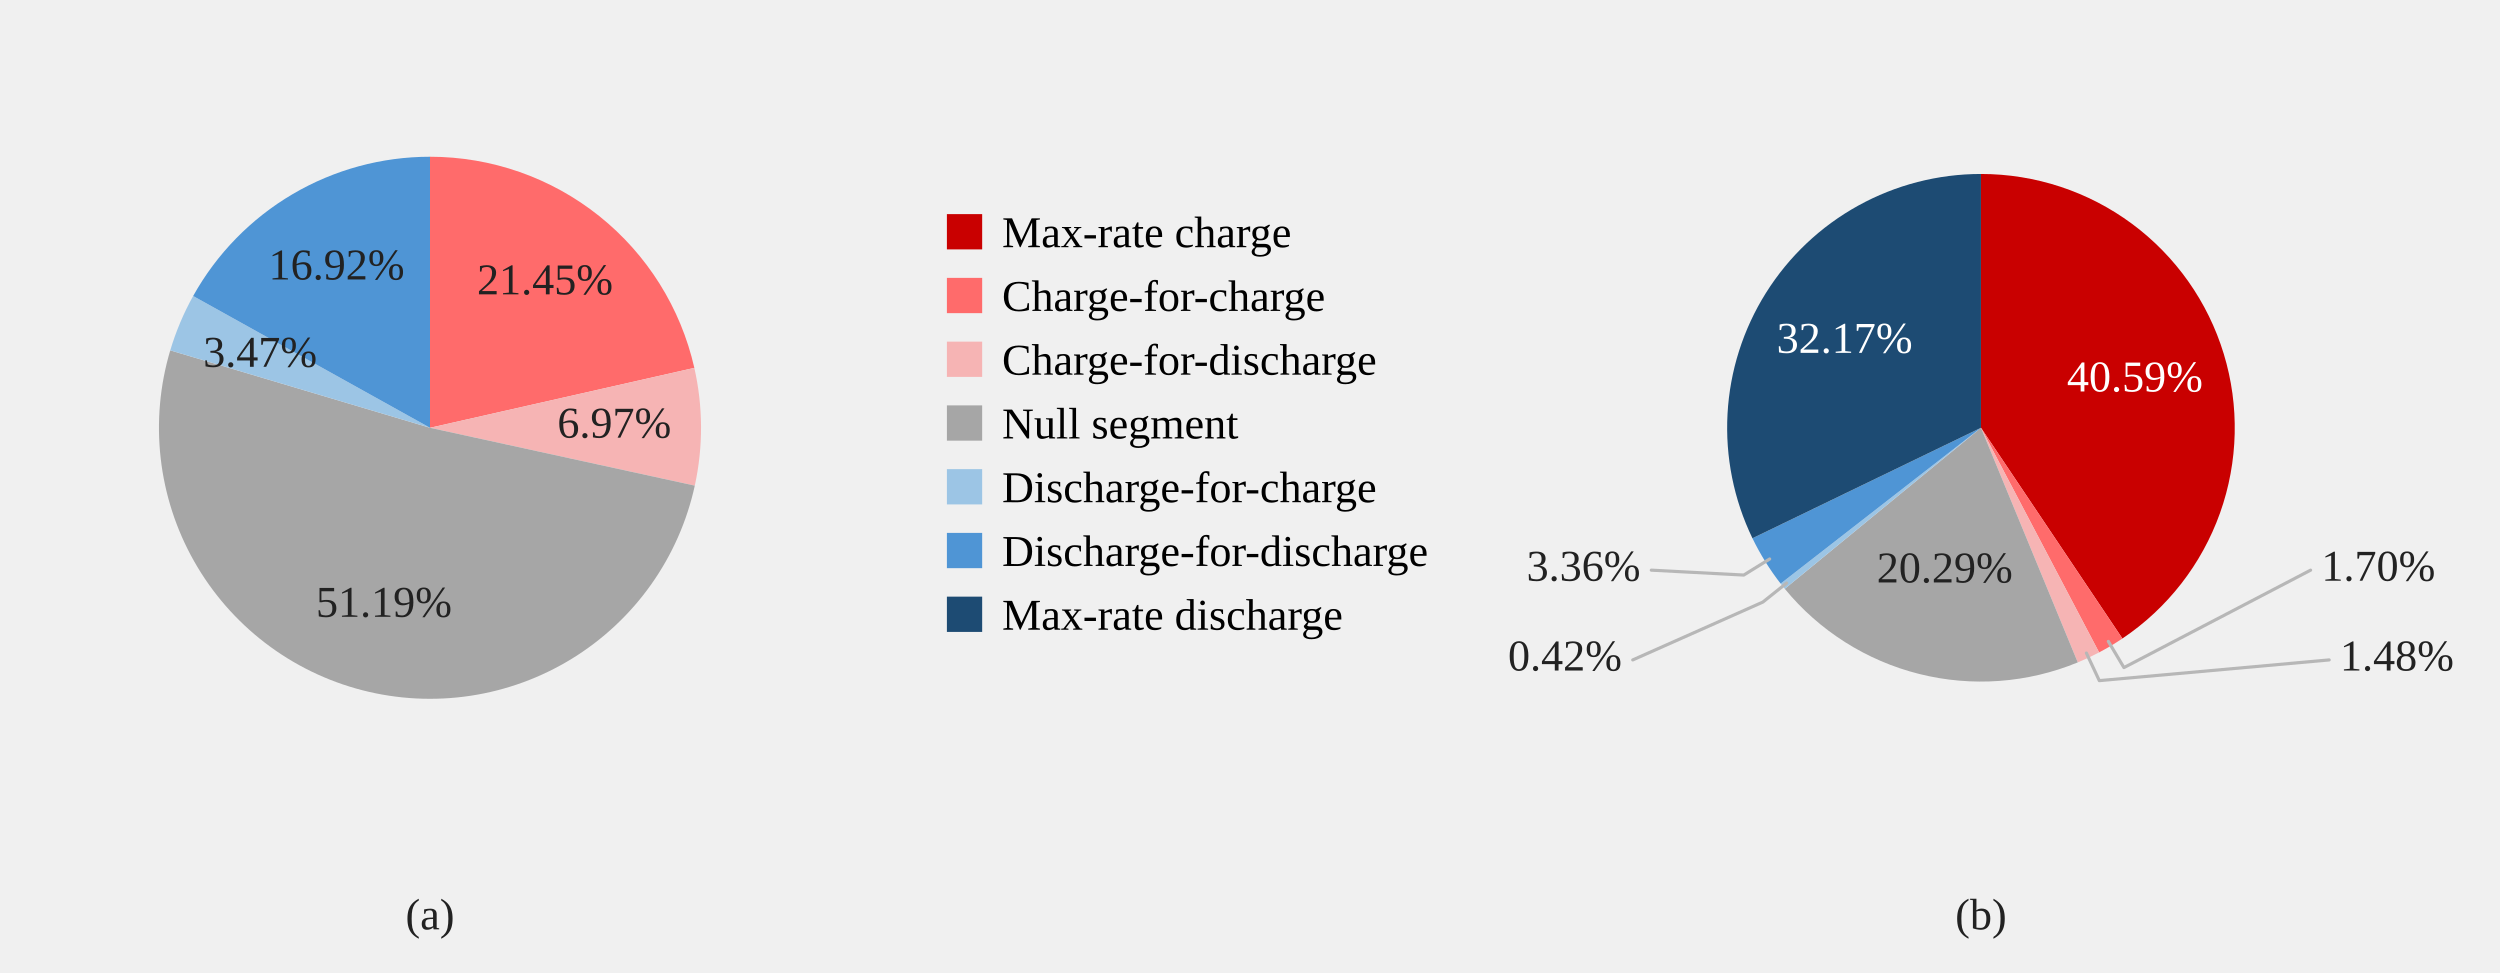
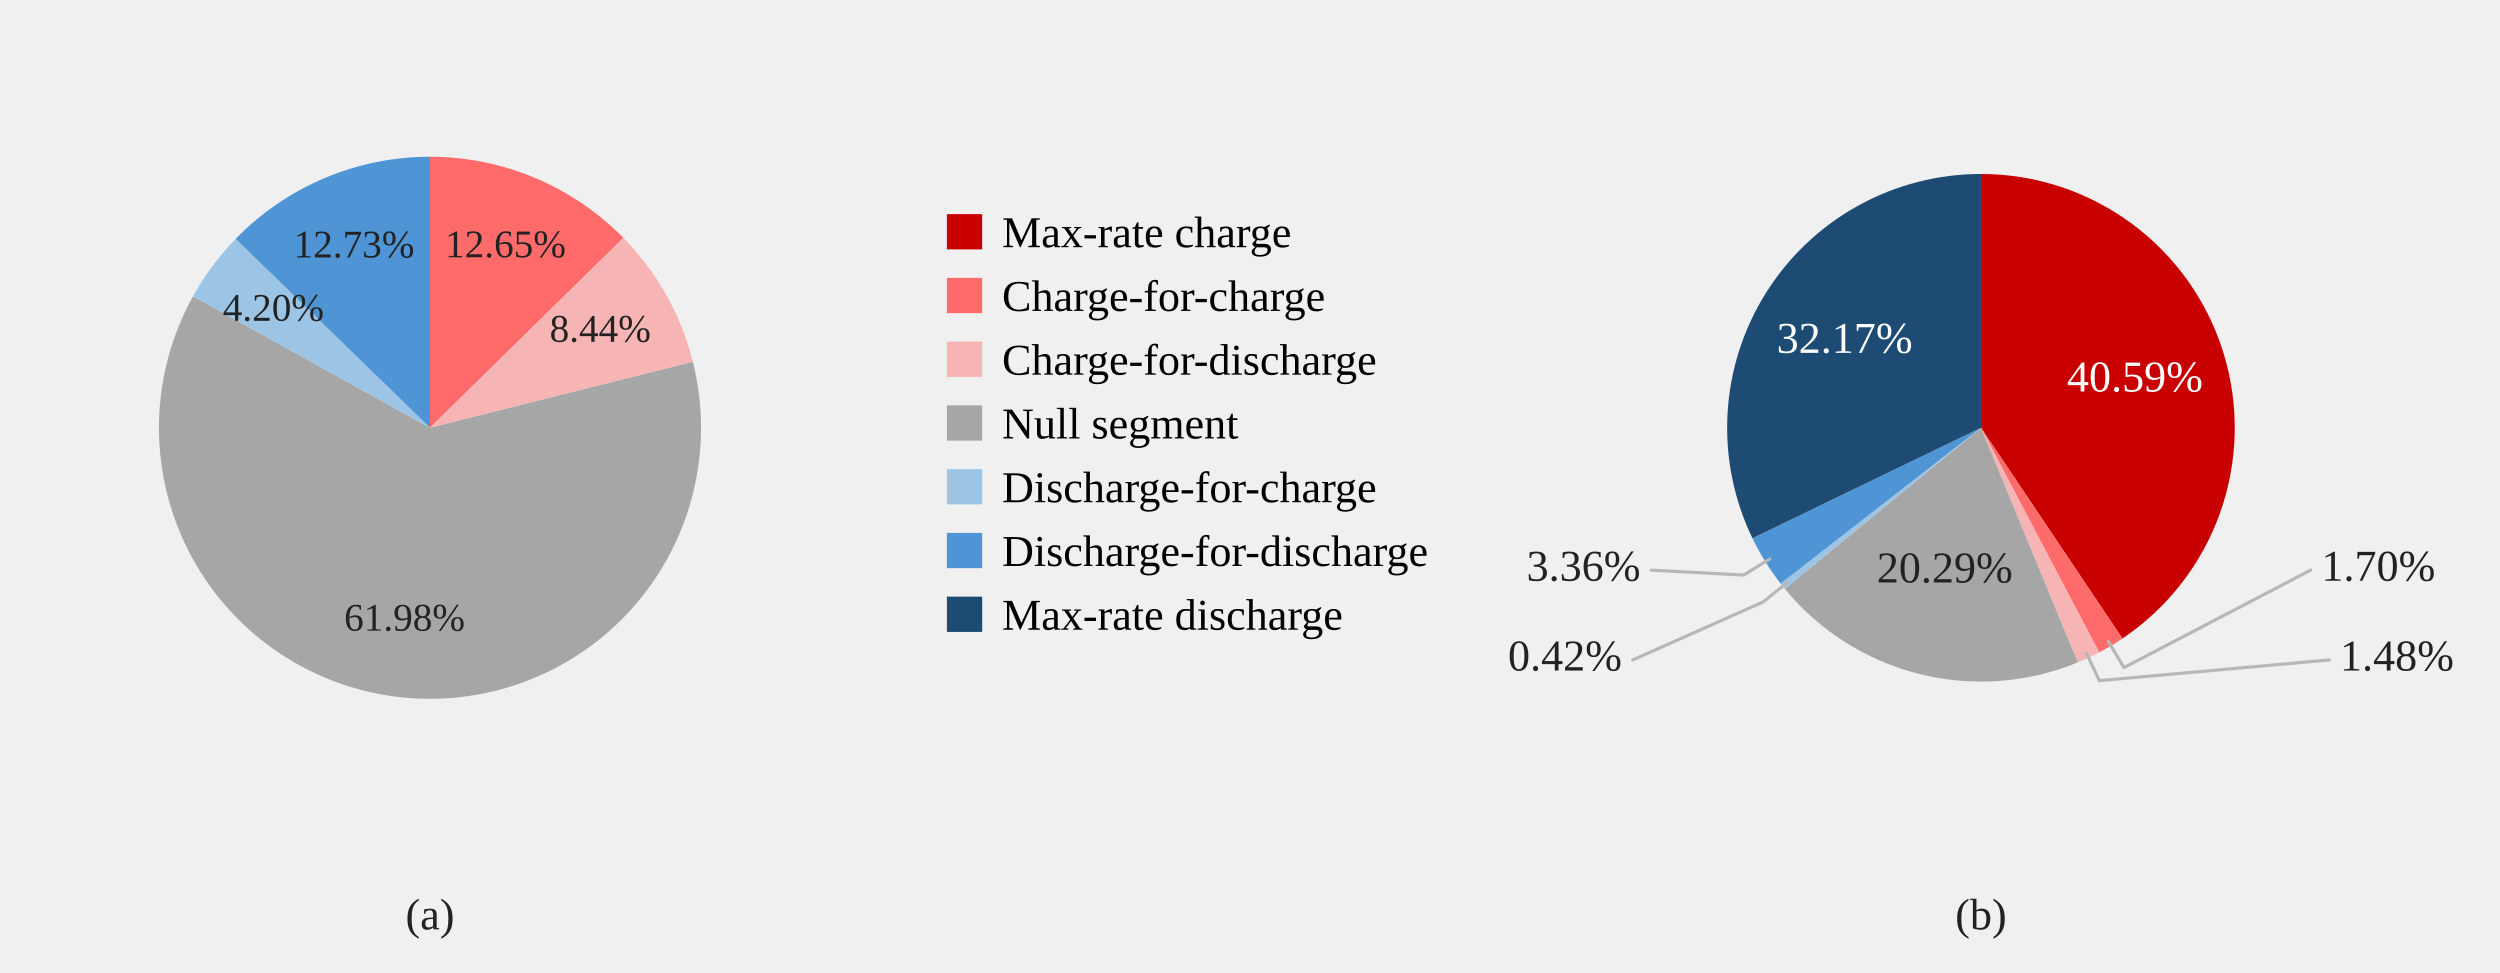
<svg xmlns="http://www.w3.org/2000/svg" xmlns:xlink="http://www.w3.org/1999/xlink" width="510.236pt" height="198.425pt" viewBox="0 0 510.236 198.425" version="1.1">
  <defs>
    <style type="text/css">*{stroke-linejoin: round; stroke-linecap: butt}</style>
  </defs>
  <g id="figure_1">
    <g id="patch_1">
      <path d="M 0 198.425  L 510.236 198.425  L 510.236 0  L 0 0  L 0 198.425  z " style="fill: none" />
    </g>
    <g id="axes_1">
      <g id="patch_2">
-         <path d="M 141.709 75.079  C 138.937 62.846 132.084 51.912 122.283 44.084  C 112.482 36.256 100.304 31.99 87.76 31.99  L 87.76 87.307  z " style="fill: #ff6b6b" />
+         <path d="M 127.24 48.56  C 122.091 43.313 115.947 39.145 109.169 36.3  C 102.39 33.455 95.112 31.99 87.76 31.99  L 87.76 87.307  z " style="fill: #ff6b6b" />
      </g>
      <g id="patch_3">
-         <path d="M 141.803 99.116  C 142.666 95.167 143.093 91.135 143.077 87.092  C 143.062 83.05 142.603 79.022 141.709 75.079  L 87.76 87.307  z " style="fill: #f6b4b4" />
+         <path d="M 141.417 73.856  C 140.227 69.105 138.41 64.534 136.016 60.262  C 133.622 55.99 130.671 52.055 127.24 48.56  L 87.76 87.307  z " style="fill: #f6b4b4" />
      </g>
      <g id="patch_4">
-         <path d="M 34.747 71.508  C 32.623 78.636 31.958 86.12 32.792 93.51  C 33.626 100.901 35.942 108.048 39.601 114.523  C 43.261 120.999 48.188 126.67 54.09 131.197  C 59.991 135.724 66.745 139.015 73.947 140.872  C 81.149 142.729 88.652 143.115 96.007 142.007  C 103.361 140.898 110.417 138.317 116.751 134.419  C 123.086 130.521 128.569 125.385 132.874 119.32  C 137.178 113.254 140.215 106.382 141.803 99.116  L 87.76 87.307  z " style="fill: #a6a6a6" />
+         <path d="M 39.404 60.443  C 35.023 68.328 32.637 77.166 32.454 86.185  C 32.271 95.203 34.297 104.13 38.353 112.187  C 42.41 120.243 48.377 127.186 55.731 132.409  C 63.085 137.631 71.606 140.977 80.55 142.153  C 89.493 143.328 98.589 142.299 107.043 139.155  C 115.498 136.011 123.056 130.846 129.057 124.112  C 135.059 117.378 139.323 109.277 141.477 100.518  C 143.631 91.759 143.611 82.605 141.417 73.856  L 87.76 87.307  z " style="fill: #a6a6a6" />
      </g>
      <g id="patch_5">
-         <path d="M 39.42 60.414  C 38.442 62.171 37.561 63.98 36.781 65.834  C 36 67.687 35.321 69.581 34.747 71.508  L 87.76 87.307  z " style="fill: #9cc5e5" />
+         <path d="M 48.09 48.754  C 46.393 50.501 44.813 52.357 43.361 54.312  C 41.908 56.266 40.586 58.315 39.404 60.443  L 87.76 87.307  z " style="fill: #9cc5e5" />
      </g>
      <g id="patch_6">
-         <path d="M 87.76 31.99  C 77.902 31.99 68.22 34.625 59.721 39.622  C 51.223 44.619 44.213 51.799 39.42 60.414  L 87.76 87.307  z " style="fill: #4f95d5" />
+         <path d="M 87.76 31.99  C 80.363 31.99 73.041 33.473 66.227 36.353  C 59.413 39.232 53.246 43.45 48.09 48.754  L 87.76 87.307  z " style="fill: #4f95d5" />
      </g>
      <g id="text_1">
-         <text style="fill: #222222; font: 9px 'Times New Roman', 'Arial', 'DejaVu Serif'; text-anchor: middle" x="111.236" y="60.078" transform="rotate(-0 111.2356 60.07757)">21.45%</text>
+         <text style="fill: #222222; font: 8px 'Times New Roman', 'Arial', 'DejaVu Serif'; text-anchor: middle" x="103.174" y="52.504" transform="rotate(-0 103.1743 52.50391)">12.65%</text>
      </g>
      <g id="text_2">
-         <text style="fill: #222222; font: 9px 'Times New Roman', 'Arial', 'DejaVu Serif'; text-anchor: middle" x="125.376" y="89.323" transform="rotate(-0 125.376 89.32327)">6.97%</text>
+         <text style="fill: #222222; font: 8px 'Times New Roman', 'Arial', 'DejaVu Serif'; text-anchor: middle" x="122.504" y="69.757" transform="rotate(-0 122.5044 69.75667)">8.44%</text>
      </g>
      <g id="text_3">
-         <text style="fill: #222222; font: 9px 'Times New Roman', 'Arial', 'DejaVu Serif'; text-anchor: middle" x="78.367" y="125.893" transform="rotate(-0 78.36712 125.8934)">51.19%</text>
+         <text style="fill: #222222; font: 8px 'Times New Roman', 'Arial', 'DejaVu Serif'; text-anchor: middle" x="82.569" y="128.718" transform="rotate(-0 82.56855 128.7178)">61.98%</text>
      </g>
      <g id="text_4">
-         <text style="fill: #222222; font: 9px 'Times New Roman', 'Arial', 'DejaVu Serif'; text-anchor: middle" x="53.094" y="74.867" transform="rotate(-0 53.09416 74.86727)">3.47%</text>
+         <text style="fill: #222222; font: 8px 'Times New Roman', 'Arial', 'DejaVu Serif'; text-anchor: middle" x="55.793" y="65.472" transform="rotate(-0 55.79251 65.47228)">4.20%</text>
      </g>
      <g id="text_5">
-         <text style="fill: #222222; font: 9px 'Times New Roman', 'Arial', 'DejaVu Serif'; text-anchor: middle" x="68.694" y="57.044" transform="rotate(-0 68.69377 57.04351)">16.92%</text>
+         <text style="fill: #222222; font: 8px 'Times New Roman', 'Arial', 'DejaVu Serif'; text-anchor: middle" x="72.256" y="52.542" transform="rotate(-0 72.25619 52.54188)">12.73%</text>
      </g>
    </g>
    <g id="axes_2">
      <g id="legend_1">
        <g id="line2d_1">
          <defs>
-             <path id="mecdf8b7ee7" d="M -3.6 3.6  L 3.6 3.6  L 3.6 -3.6  L -3.6 -3.6  z " style="stroke: #000000; stroke-opacity: 0; stroke-linejoin: miter" />
+             <path id="m392e9cb9ef" d="M -3.6 3.6  L 3.6 3.6  L 3.6 -3.6  L -3.6 -3.6  z " style="stroke: #000000; stroke-opacity: 0; stroke-linejoin: miter" />
          </defs>
          <g>
-             <use xlink:href="#mecdf8b7ee7" x="196.856" y="47.3" style="fill: #c90000; stroke: #000000; stroke-opacity: 0; stroke-linejoin: miter" />
+             <use xlink:href="#m392e9cb9ef" x="196.856" y="47.3" style="fill: #c90000; stroke: #000000; stroke-opacity: 0; stroke-linejoin: miter" />
          </g>
        </g>
        <g id="text_6">
          <text style="font: 9px 'Times New Roman', 'Arial', 'DejaVu Serif'; text-anchor: start" x="204.506" y="50.45" transform="rotate(-0 204.506 50.44998)">Max-rate charge</text>
        </g>
        <g id="line2d_2">
          <defs>
-             <path id="m6be60a1ffa" d="M -3.6 3.6  L 3.6 3.6  L 3.6 -3.6  L -3.6 -3.6  z " style="stroke: #000000; stroke-opacity: 0; stroke-linejoin: miter" />
+             <path id="me91f5bcc03" d="M -3.6 3.6  L 3.6 3.6  L 3.6 -3.6  L -3.6 -3.6  z " style="stroke: #000000; stroke-opacity: 0; stroke-linejoin: miter" />
          </defs>
          <g>
-             <use xlink:href="#m6be60a1ffa" x="196.856" y="60.312" style="fill: #ff6b6b; stroke: #000000; stroke-opacity: 0; stroke-linejoin: miter" />
+             <use xlink:href="#me91f5bcc03" x="196.856" y="60.312" style="fill: #ff6b6b; stroke: #000000; stroke-opacity: 0; stroke-linejoin: miter" />
          </g>
        </g>
        <g id="text_7">
          <text style="font: 9px 'Times New Roman', 'Arial', 'DejaVu Serif'; text-anchor: start" x="204.506" y="63.462" transform="rotate(-0 204.506 63.46201)">Charge-for-charge</text>
        </g>
        <g id="line2d_3">
          <defs>
-             <path id="mfc85121cbc" d="M -3.6 3.6  L 3.6 3.6  L 3.6 -3.6  L -3.6 -3.6  z " style="stroke: #000000; stroke-opacity: 0; stroke-linejoin: miter" />
+             <path id="me7e1045b9a" d="M -3.6 3.6  L 3.6 3.6  L 3.6 -3.6  L -3.6 -3.6  z " style="stroke: #000000; stroke-opacity: 0; stroke-linejoin: miter" />
          </defs>
          <g>
-             <use xlink:href="#mfc85121cbc" x="196.856" y="73.324" style="fill: #f6b4b4; stroke: #000000; stroke-opacity: 0; stroke-linejoin: miter" />
+             <use xlink:href="#me7e1045b9a" x="196.856" y="73.324" style="fill: #f6b4b4; stroke: #000000; stroke-opacity: 0; stroke-linejoin: miter" />
          </g>
        </g>
        <g id="text_8">
          <text style="font: 9px 'Times New Roman', 'Arial', 'DejaVu Serif'; text-anchor: start" x="204.506" y="76.474" transform="rotate(-0 204.506 76.47404)">Charge-for-discharge</text>
        </g>
        <g id="line2d_4">
          <defs>
-             <path id="mec9cda10b4" d="M -3.6 3.6  L 3.6 3.6  L 3.6 -3.6  L -3.6 -3.6  z " style="stroke: #000000; stroke-opacity: 0; stroke-linejoin: miter" />
+             <path id="m93dc2555ca" d="M -3.6 3.6  L 3.6 3.6  L 3.6 -3.6  L -3.6 -3.6  z " style="stroke: #000000; stroke-opacity: 0; stroke-linejoin: miter" />
          </defs>
          <g>
-             <use xlink:href="#mec9cda10b4" x="196.856" y="86.336" style="fill: #a6a6a6; stroke: #000000; stroke-opacity: 0; stroke-linejoin: miter" />
+             <use xlink:href="#m93dc2555ca" x="196.856" y="86.336" style="fill: #a6a6a6; stroke: #000000; stroke-opacity: 0; stroke-linejoin: miter" />
          </g>
        </g>
        <g id="text_9">
          <text style="font: 9px 'Times New Roman', 'Arial', 'DejaVu Serif'; text-anchor: start" x="204.506" y="89.486" transform="rotate(-0 204.506 89.48607)">Null segment</text>
        </g>
        <g id="line2d_5">
          <defs>
-             <path id="md0d2f7a68b" d="M -3.6 3.6  L 3.6 3.6  L 3.6 -3.6  L -3.6 -3.6  z " style="stroke: #000000; stroke-opacity: 0; stroke-linejoin: miter" />
+             <path id="m277ebe18ab" d="M -3.6 3.6  L 3.6 3.6  L 3.6 -3.6  L -3.6 -3.6  z " style="stroke: #000000; stroke-opacity: 0; stroke-linejoin: miter" />
          </defs>
          <g>
-             <use xlink:href="#md0d2f7a68b" x="196.856" y="99.348" style="fill: #9cc5e5; stroke: #000000; stroke-opacity: 0; stroke-linejoin: miter" />
+             <use xlink:href="#m277ebe18ab" x="196.856" y="99.348" style="fill: #9cc5e5; stroke: #000000; stroke-opacity: 0; stroke-linejoin: miter" />
          </g>
        </g>
        <g id="text_10">
          <text style="font: 9px 'Times New Roman', 'Arial', 'DejaVu Serif'; text-anchor: start" x="204.506" y="102.498" transform="rotate(-0 204.506 102.4981)">Discharge-for-charge</text>
        </g>
        <g id="line2d_6">
          <defs>
-             <path id="m7873a38b55" d="M -3.6 3.6  L 3.6 3.6  L 3.6 -3.6  L -3.6 -3.6  z " style="stroke: #000000; stroke-opacity: 0; stroke-linejoin: miter" />
+             <path id="mb77157f915" d="M -3.6 3.6  L 3.6 3.6  L 3.6 -3.6  L -3.6 -3.6  z " style="stroke: #000000; stroke-opacity: 0; stroke-linejoin: miter" />
          </defs>
          <g>
-             <use xlink:href="#m7873a38b55" x="196.856" y="112.36" style="fill: #4f95d5; stroke: #000000; stroke-opacity: 0; stroke-linejoin: miter" />
+             <use xlink:href="#mb77157f915" x="196.856" y="112.36" style="fill: #4f95d5; stroke: #000000; stroke-opacity: 0; stroke-linejoin: miter" />
          </g>
        </g>
        <g id="text_11">
          <text style="font: 9px 'Times New Roman', 'Arial', 'DejaVu Serif'; text-anchor: start" x="204.506" y="115.51" transform="rotate(-0 204.506 115.5101)">Discharge-for-discharge</text>
        </g>
        <g id="line2d_7">
          <defs>
-             <path id="m32b14e33df" d="M -3.6 3.6  L 3.6 3.6  L 3.6 -3.6  L -3.6 -3.6  z " style="stroke: #000000; stroke-opacity: 0; stroke-linejoin: miter" />
+             <path id="m8b4c3246ef" d="M -3.6 3.6  L 3.6 3.6  L 3.6 -3.6  L -3.6 -3.6  z " style="stroke: #000000; stroke-opacity: 0; stroke-linejoin: miter" />
          </defs>
          <g>
-             <use xlink:href="#m32b14e33df" x="196.856" y="125.372" style="fill: #1d4b73; stroke: #000000; stroke-opacity: 0; stroke-linejoin: miter" />
+             <use xlink:href="#m8b4c3246ef" x="196.856" y="125.372" style="fill: #1d4b73; stroke: #000000; stroke-opacity: 0; stroke-linejoin: miter" />
          </g>
        </g>
        <g id="text_12">
          <text style="font: 9px 'Times New Roman', 'Arial', 'DejaVu Serif'; text-anchor: start" x="204.506" y="128.522" transform="rotate(-0 204.506 128.5222)">Max-rate discharge</text>
        </g>
      </g>
    </g>
    <g id="axes_3">
      <g id="patch_7">
        <path d="M 433.171 130.317  C 442.389 124.13 449.379 115.14 453.102 104.681  C 456.826 94.222 457.09 82.838 453.856 72.218  C 450.623 61.597 444.058 52.293 435.138 45.684  C 426.217 39.075 415.404 35.506 404.302 35.506  L 404.302 87.307  z " style="fill: #c90000" />
      </g>
      <g id="patch_8">
        <path d="M 428.414 133.154  C 429.231 132.724 430.037 132.272 430.831 131.799  C 431.624 131.326 432.405 130.832 433.171 130.317  L 404.302 87.307  z " style="fill: #ff6b6b" />
      </g>
      <g id="patch_9">
        <path d="M 424.062 135.191  C 424.803 134.885 425.536 134.563 426.262 134.223  C 426.987 133.883 427.705 133.527 428.414 133.154  L 404.302 87.307  z " style="fill: #f6b4b4" />
      </g>
      <g id="patch_10">
        <path d="M 364.262 120.173  C 371.304 128.752 380.92 134.844 391.684 137.548  C 402.449 140.251 413.802 139.425 424.062 135.191  L 404.302 87.307  z " style="fill: #a6a6a6" />
      </g>
      <g id="patch_11">
        <path d="M 363.415 119.112  C 363.554 119.291 363.694 119.469 363.835 119.645  C 363.976 119.822 364.119 119.998 364.262 120.173  L 404.302 87.307  z " style="fill: #9cc5e5" />
      </g>
      <g id="patch_12">
        <path d="M 357.664 109.852  C 358.456 111.491 359.335 113.087 360.295 114.634  C 361.256 116.18 362.297 117.675 363.415 119.112  L 404.302 87.307  z " style="fill: #4f95d5" />
      </g>
      <g id="patch_13">
        <path d="M 404.302 35.506  C 395.531 35.506 386.903 37.734 379.228 41.979  C 371.553 46.224 365.081 52.35 360.42 59.78  C 355.76 67.209 353.061 75.703 352.579 84.46  C 352.097 93.217 353.847 101.955 357.664 109.852  L 404.302 87.307  z " style="fill: #1d4b73" />
      </g>
      <g id="line2d_8">
        <path d="M 430.3 130.909  L 433.484 136.249  L 471.58 116.366  " style="fill: none; stroke: #b7b7b7; stroke-width: 0.65; stroke-linecap: round" />
      </g>
      <g id="line2d_9">
        <path d="M 425.822 133.285  L 428.458 138.915  L 475.37 134.686  " style="fill: none; stroke: #b7b7b7; stroke-width: 0.65; stroke-linecap: round" />
      </g>
      <g id="line2d_10">
        <path d="M 364.644 118.999  L 359.788 122.879  L 333.234 134.686  " style="fill: none; stroke: #b7b7b7; stroke-width: 0.65; stroke-linecap: round" />
      </g>
      <g id="line2d_11">
        <path d="M 361.175 114.087  L 355.895 117.366  L 337.024 116.366  " style="fill: none; stroke: #b7b7b7; stroke-width: 0.65; stroke-linecap: round" />
      </g>
      <g id="text_13">
        <text style="fill: #222222; font: 9px 'Times New Roman', 'Arial', 'DejaVu Serif'; text-anchor: start" x="473.791" y="118.528" transform="rotate(-0 473.7909 118.5282)">1.70%</text>
      </g>
      <g id="text_14">
        <text style="fill: #222222; font: 9px 'Times New Roman', 'Arial', 'DejaVu Serif'; text-anchor: start" x="477.581" y="136.848" transform="rotate(-0 477.5812 136.8481)">1.48%</text>
      </g>
      <g id="text_15">
        <text style="fill: #222222; font: 9px 'Times New Roman', 'Arial', 'DejaVu Serif'; text-anchor: end" x="331.023" y="136.848" transform="rotate(-0 331.0225 136.8481)">0.42%</text>
      </g>
      <g id="text_16">
        <text style="fill: #222222; font: 9px 'Times New Roman', 'Arial', 'DejaVu Serif'; text-anchor: end" x="334.813" y="118.528" transform="rotate(-0 334.8128 118.5282)">3.36%</text>
      </g>
      <g id="text_17">
        <text style="fill: #ffffff; font: 9px 'Times New Roman', 'Arial', 'DejaVu Serif'; text-anchor: middle" x="435.727" y="79.9" transform="rotate(-0 435.7267 79.90047)">40.59%</text>
      </g>
      <g id="text_18">
        <text style="fill: #222222; font: 9px 'Times New Roman', 'Arial', 'DejaVu Serif'; text-anchor: middle" x="396.916" y="118.878" transform="rotate(-0 396.916 118.8784)">20.29%</text>
      </g>
      <g id="text_19">
        <text style="fill: #ffffff; font: 9px 'Times New Roman', 'Arial', 'DejaVu Serif'; text-anchor: middle" x="376.475" y="72.013" transform="rotate(-0 376.4746 72.01283)">32.17%</text>
      </g>
    </g>
    <g id="text_20">
      <text style="fill: #222222; font: 9px 'Times New Roman', 'Arial', 'DejaVu Serif'; text-anchor: middle" x="87.76" y="189.674" transform="rotate(-0 87.76031 189.6739)">(a)</text>
    </g>
    <g id="text_21">
      <text style="fill: #222222; font: 9px 'Times New Roman', 'Arial', 'DejaVu Serif'; text-anchor: middle" x="404.302" y="189.674" transform="rotate(-0 404.3019 189.6739)">(b)</text>
    </g>
  </g>
</svg>
